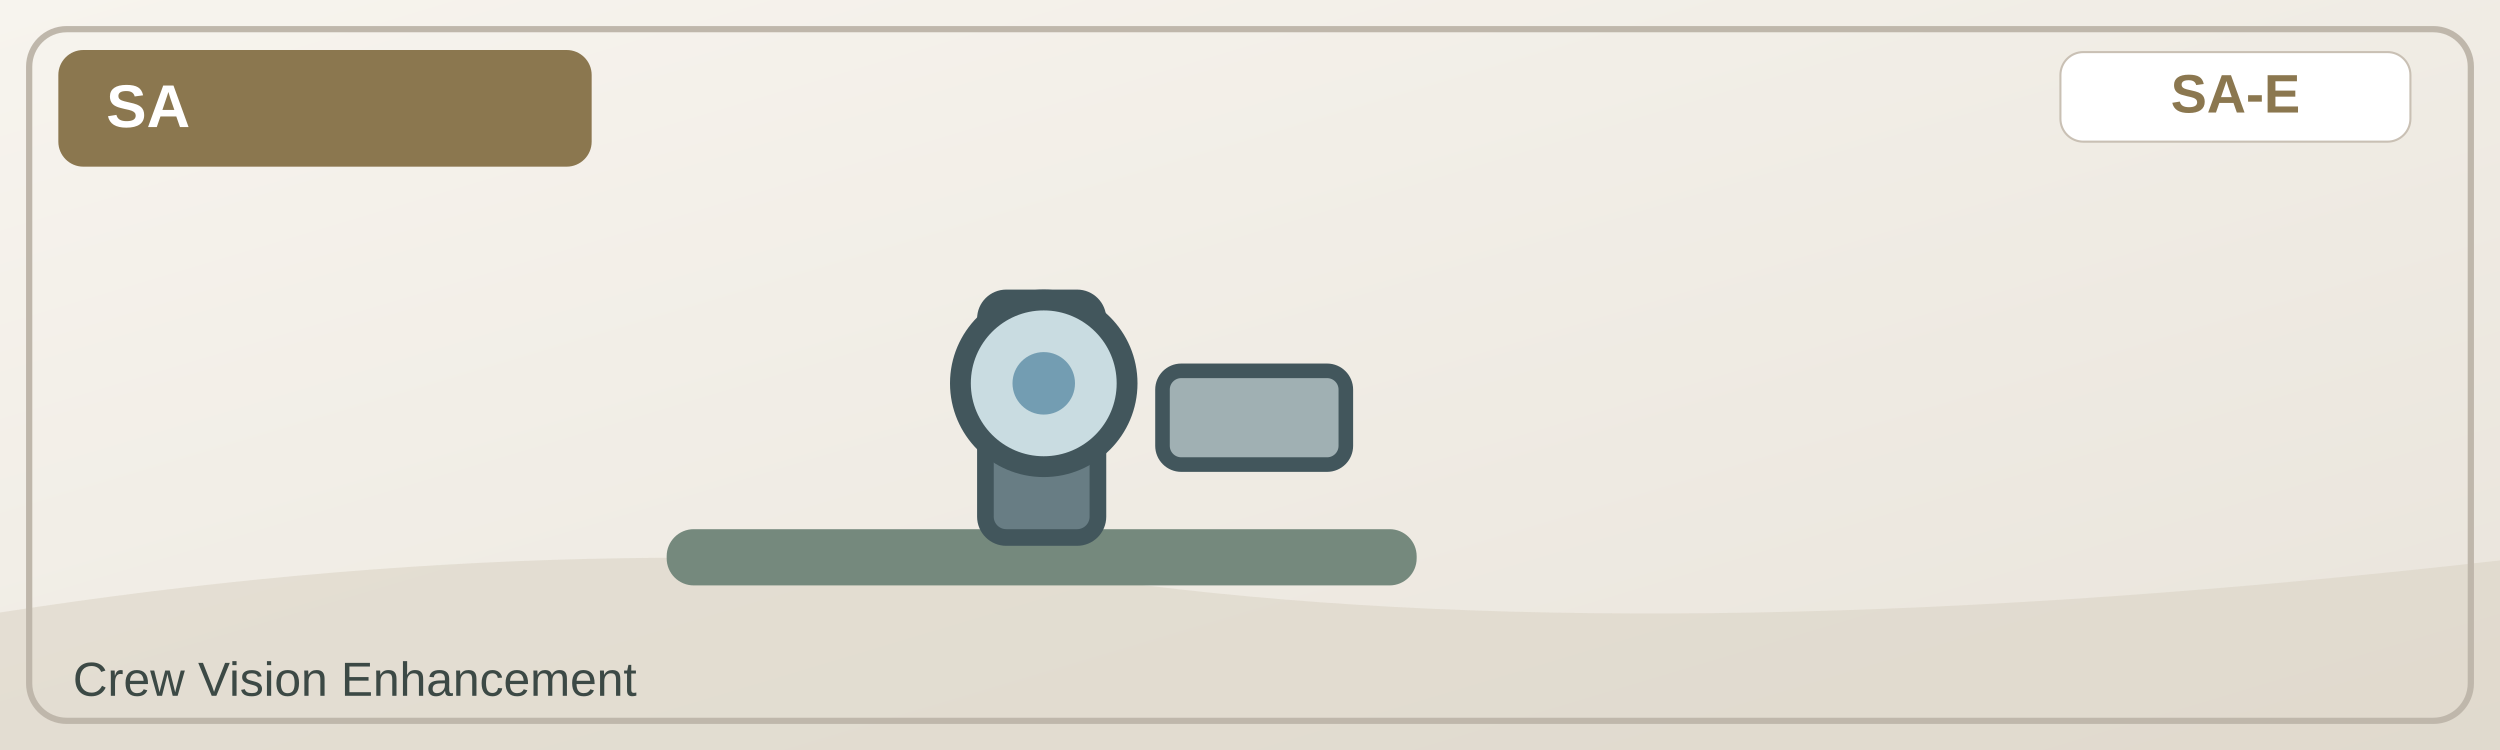
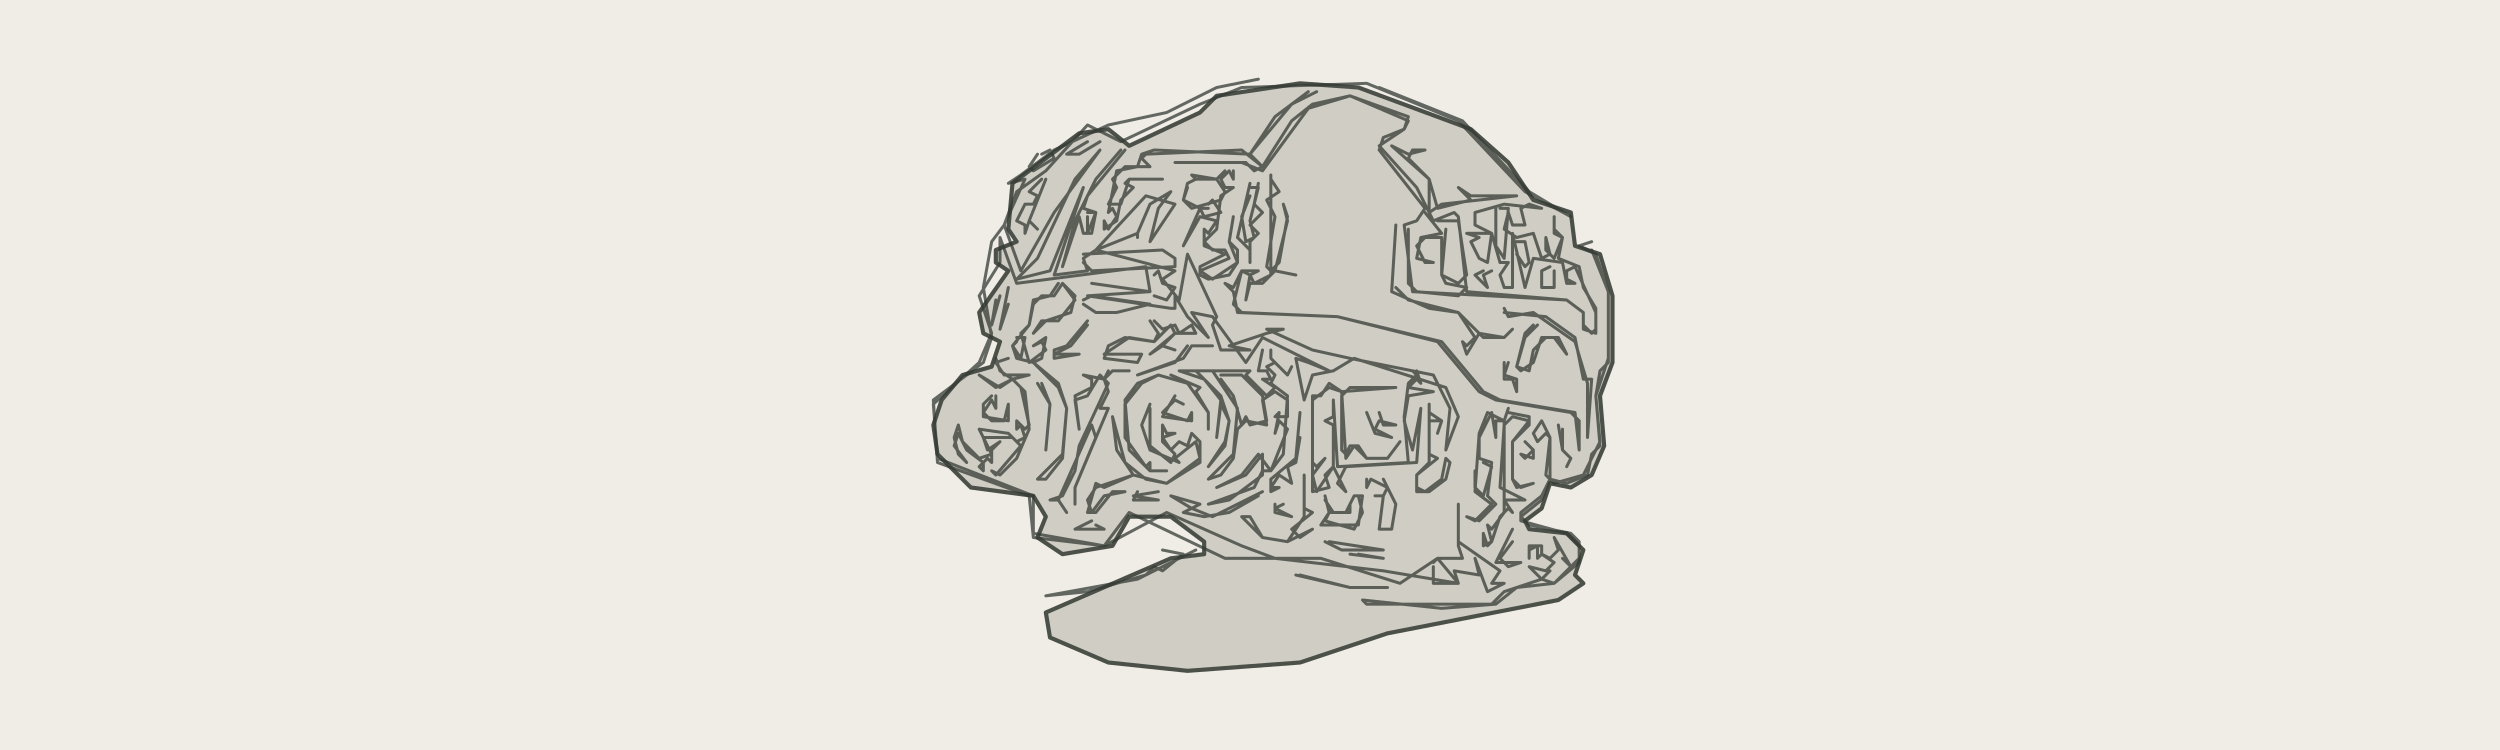
- <svg xmlns="http://www.w3.org/2000/svg" viewBox="0 0 1200 360" role="img" aria-label="Crew Vision Enhancement">
-   <defs>
-     <linearGradient id="bg" x2="1" y2="1">
-       <stop stop-color="#f7f4ee" />
-       <stop offset="1" stop-color="#e9e4db" />
-     </linearGradient>
-   </defs>
-   <rect width="1200" height="360" fill="url(#bg)" />
-   <path d="M0 294 Q290 249 550 281 T1200 269 V360 H0Z" fill="#d9d2c3" opacity=".55" />
-   <rect x="28" y="24" width="256" height="56" rx="12" fill="#8b774f" />
-   <text x="51" y="61" fill="#fff" font-family="Arial,sans-serif" font-size="29" font-weight="bold">SA</text>
-   <rect x="989" y="25" width="168" height="43" rx="11" fill="#fff" stroke="#c9c0b4" />
-   <text x="1073" y="54" fill="#8b774f" text-anchor="middle" font-family="Arial,sans-serif" font-size="26" font-weight="bold">SA-E</text>
-   <rect x="320" y="254" width="360" height="27" rx="13" fill="#75897d" />
-   <rect x="473" y="143" width="54" height="115" rx="10" fill="#687d84" stroke="#42565c" stroke-width="8" />
-   <circle cx="501" cy="184" r="40" fill="#c9dce1" stroke="#42565c" stroke-width="10" />
-   <circle cx="501" cy="184" r="15" fill="#739db2" />
-   <rect x="558" y="178" width="88" height="45" rx="9" fill="#a0b0b3" stroke="#42565c" stroke-width="7" />
-   <text x="35" y="334" font-family="Arial,sans-serif" fill="#3c4945" font-size="23">Crew Vision Enhancement</text>
-   <rect x="14" y="14" width="1172" height="332" rx="18" fill="none" stroke="#bfb7ab" stroke-width="3" />
+ <svg xmlns="http://www.w3.org/2000/svg" viewBox="0 0 1200 360" role="img" aria-label="SEA Game SA-E illustration">
+   <rect width="1200" height="360" fill="#f0ede6" />
+   <g>
+     <polygon points="754,102 736,96 724,78 706,62 652,42 624,40 584,46 576,54 542,70 532,62 518,64 486,88 484,110 488,116 478,120 478,126 484,130 470,150 472,160 480,164 476,176 462,180 452,192 448,204 450,218 466,234 496,238 502,248 498,258 510,266 534,262 542,248 562,248 578,260 578,266 562,268 502,294 504,306 532,318 570,322 624,318 666,304 748,288 760,280 756,276 760,264 752,256 734,254 732,250 740,244 744,232 754,234 764,228 770,214 768,190 774,174 774,142 768,122 756,118" fill="#777869" fill-opacity=".27" stroke="#4b5149" stroke-width="2" stroke-linejoin="round" />
+   </g>
+   <path d="M604,38 L584,42 L560,54 L532,60 L506,72 L490,84 L484,88 L492,86 L482,108 L476,116 L472,138 L476,162 L472,174 L448,192 L450,222 L494,238 L496,258 L530,262 L542,246 L588,268 L612,268 L664,274 L700,280 L698,274 L710,276 L708,268 L714,284 L722,280 L716,280 L720,274 L700,260 L700,242 L700,242 L700,262 L702,268 L690,268 L672,280 L634,268 L612,268 L596,262 L560,246 L530,262 L496,256 L496,238 L450,220 L448,194 L470,174 L476,160 L470,142 L480,126 L480,114 L488,136 L550,128 L552,140 L524,136 L552,140 L522,142 L562,148 L564,148 L564,142 L570,152 L580,162 L572,150 L582,152 L598,174 L606,162 L638,178 L628,174 L622,172 L626,192 L630,180 L640,178 L650,172 L694,186 L700,200 L694,216 L696,196 L688,180 L648,172 L630,168 L608,158 L616,158 L608,160 L590,166 L600,168 L586,168 L582,156 L584,152 L570,122 L570,122 L566,144 L558,134 L564,130 L526,120 L546,112 L546,114 L546,112 L552,98 L562,92 L556,100 L552,116 L564,98 L550,94 L526,120 L520,124 L522,130 L506,132 L520,90 L504,130 L488,134 L498,124 L516,86 L528,72 L506,102 L490,130 L482,108 L488,92 L502,82 L522,60 L538,68 L576,50 L596,42 L656,40 L700,58 L732,92 L754,104 L754,104 L734,92 L702,58 L662,42 M628,44 L612,56 L600,74 L554,72 L548,74 L546,80 L536,82 L532,102 L534,100 L536,104 L532,110 L530,106 L530,110 L536,106 L538,96 L544,90 L540,88 L542,86 L558,86 L542,86 L538,98 L532,98 L536,90 L534,86 L540,80 L552,80 L548,76 L550,74 L596,72 L606,80 L602,82 L598,78 L564,78 L596,78 L606,82 L628,52 L648,46 L676,58 L674,62 L664,66 L662,72 L684,100 L680,106 L674,108 L678,140 L752,144 L760,150 L760,158 L766,160 L766,148 L760,138 L758,128 L748,124 L750,114 L746,110 L746,104 L746,112 L750,114 L746,124 L742,120 L742,114 L744,122 L740,124 L736,112 L728,114 L722,110 L724,102 L726,108 L732,108 L730,100 L734,98 L740,100 L722,98 L708,102 L708,108 L716,112 L704,112 L710,114 L706,116 L710,124 L714,126 L716,112 L720,126 L724,126 L720,132 L722,138 L726,138 L726,112 L732,138 L736,124 L750,126 L752,136 L756,136 L752,134 L752,130 L756,128 L766,150 L766,158 L764,160 L760,156 L760,150 L752,144 L704,140 L700,104 L698,102 L688,106 L686,102 L692,98 L728,94 L706,94 L700,90 L706,96 L690,100 L686,86 L676,76 L678,72 L684,72 L676,74 L668,70 L686,86 L686,102 L680,90 L662,70 L674,62 L676,56 L648,46 L630,50 L620,58 L606,80 L600,74 L620,50 L632,44 M764,116 L758,118 L766,122 L772,140 L772,172 L766,190 L768,212 L760,228 L746,232 L742,228 L744,210 L740,202 L736,208 L738,212 L742,208 L744,210 L744,230 L740,238 L730,246 L730,250 L752,256 L758,262 L758,268 L754,272 L746,258 L748,264 L744,268 L740,266 L740,262 L734,262 L734,268 L734,264 L738,262 L738,268 L740,266 L746,270 L742,274 L734,272 L740,278 L722,284 L716,290 L656,290 L654,288 L692,292 L718,290 L728,282 L746,280 L758,270 L758,260 L754,256 L734,252 L730,248 L740,240 L744,230 L752,232 L762,228 L764,218 L768,214 L766,190 L768,178 L772,174 L772,140 L764,120 M610,84 L610,132 L602,136 L600,132 L604,130 L596,130 L592,138 L588,136 L592,140 L594,150 L642,152 L690,164 L710,188 L718,192 L754,198 L758,202 L758,216 L756,198 L720,192 L712,188 L692,164 L642,152 L596,150 L592,146 L596,130 L600,132 L598,144 L600,136 L606,136 L612,130 L622,132 L612,130 L618,106 L616,98 L618,104 L614,126 L610,130 L608,128 L612,104 L608,96 L614,92 L610,86 M606,168 L604,178 L608,178 L610,182 L606,182 L612,186 L608,190 L598,180 L600,178 L566,178 L578,182 L586,192 L584,210 L586,194 L590,202 L588,212 L580,224 L588,214 L590,202 L586,190 L574,178 L582,178 L594,196 L592,218 L580,230 L586,228 L592,220 L594,206 L598,202 L608,204 L606,192 L612,188 L618,192 L618,200 L612,200 L614,198 L612,208 L614,202 L618,206 L610,226 L604,218 L596,228 L584,234 L598,228 L606,218 L606,228 L590,240 L580,242 L602,234 L606,226 L610,226 L616,218 L618,190 L610,184 L612,180 L608,176 L612,174 L618,180 L620,176 L618,180 L610,172 L610,168 M678,178 L680,180 L676,184 L674,200 L676,222 L642,224 L640,192 L640,200 L636,202 L640,204 L640,224 L632,236 L630,228 L636,220 L632,224 L630,222 L630,192 L638,186 L644,188 L646,220 L650,214 L656,220 L666,220 L672,212 L666,220 L656,220 L652,214 L648,214 L646,218 L644,216 L644,190 L648,186 L670,186 L644,188 L638,184 L634,190 L630,190 L630,236 L638,234 L636,228 L640,224 L646,236 L642,232 L646,224 L680,222 L682,196 L678,216 L674,202 L676,190 L688,188 L676,186 L680,182 L682,184 L680,178 M724,196 L722,202 L714,198 L710,208 L708,236 L716,242 L708,250 L704,248 L710,250 L718,242 L714,238 L716,222 L710,220 L710,210 L716,198 L718,210 L718,202 L722,202 L722,246 L716,254 L714,252 L716,260 L714,262 L712,256 L712,262 L716,260 L720,248 L724,244 L726,246 L722,240 L732,240 L720,234 L722,204 L726,200 L734,202 L726,212 L726,230 L728,234 L736,232 L730,234 L726,230 L726,212 L734,204 L734,200 L724,198 M552,194 L548,204 L552,216 L566,222 L564,220 L574,212 L576,220 L560,232 L550,230 L540,222 L534,200 L536,216 L544,228 L530,234 L526,232 L522,246 L526,246 L534,236 L540,236 L530,238 L524,246 L522,240 L526,234 L544,228 L560,232 L576,222 L576,212 L572,208 L570,214 L566,212 L562,216 L558,210 L564,208 L560,208 L558,204 L558,212 L564,218 L562,222 L552,214 L552,196 M478,172 L480,178 L486,182 L480,186 L470,180 L478,186 L486,182 L490,186 L494,204 L492,206 L488,202 L488,206 L490,204 L492,210 L488,212 L484,208 L470,206 L476,218 L470,220 L462,212 L460,204 L458,210 L460,218 L464,222 L458,214 L460,208 L464,216 L472,222 L472,226 L470,224 L474,220 L476,222 L476,216 L480,212 L474,216 L472,210 L486,210 L490,214 L478,228 L476,226 L480,228 L488,220 L494,206 L492,188 L486,182 L494,180 L482,180 L478,174 L484,172 M508,136 L504,142 L496,144 L494,156 L486,166 L488,172 L496,174 L508,186 L512,196 L510,218 L498,230 L502,230 L510,220 L512,196 L508,184 L496,174 L500,172 L502,162 L496,166 L500,164 L502,168 L494,174 L490,160 L494,156 L496,146 L500,142 L506,142 L510,136 L516,144 L508,154 L500,154 L496,160 L502,154 L514,150 L516,142 L510,136 M532,178 L530,182 L520,180 L524,182 L524,186 L516,190 L518,206 L516,192 L522,190 L528,180 L532,184 L518,214 L516,226 L510,238 L504,240 L508,240 L512,246 L508,240 L524,204 L526,210 L516,234 L516,242 L516,234 L532,196 L528,196 L532,188 L530,182 L534,178 L542,178 M588,82 L584,86 L572,84 L574,86 L570,88 L568,96 L576,100 L568,118 L576,104 L584,106 L580,112 L578,110 L578,118 L588,122 L576,128 L576,132 L580,134 L590,132 L594,126 L594,120 L590,116 L592,104 L590,116 L594,126 L582,134 L576,130 L590,124 L588,120 L582,120 L578,116 L584,110 L586,94 L592,90 L588,90 L586,86 L590,82 L592,86 L592,82 M556,180 L546,184 L540,192 L542,216 L552,226 L560,226 L552,226 L552,222 L550,224 L540,210 L540,194 L548,184 L556,180 L570,184 L580,198 L580,206 L580,198 L574,188 L576,186 L562,180 M552,154 L556,160 L554,164 L540,162 L532,166 L530,172 L546,174 L548,170 L530,170 L542,162 L554,164 L562,156 L564,160 L552,170 L558,166 L564,168 L558,166 L564,160 L574,160 L572,156 L566,160 L564,156 L558,158 L554,154 M670,108 L668,140 L686,148 L700,150 L708,162 L704,166 L702,164 L704,170 L710,160 L722,162 L726,158 L722,162 L712,162 L700,150 L676,144 L670,138 M722,148 L724,152 L736,150 L756,164 L762,184 L762,210 L764,182 L760,182 L756,162 L742,152 L722,150 M686,194 L686,222 L680,228 L680,236 L686,236 L694,230 L696,222 L694,220 L692,230 L684,236 L680,234 L680,228 L690,220 L686,218 L686,202 L692,202 L690,208 L692,202 L686,198 M558,264 L568,266 L558,274 L554,272 L550,276 L522,284 L502,286 L546,278 L574,264 M684,102 L692,112 L682,114 L680,124 L688,126 L684,126 L680,118 L684,114 L692,114 L692,132 L694,136 L704,138 L700,142 L680,140 L676,136 L676,110 M538,72 L526,86 L516,106 L510,128 L518,104 L520,112 L524,112 L526,102 L520,100 L522,94 L540,72 M626,228 L626,248 L618,260 L606,258 L600,248 L596,248 L606,258 L618,260 L630,254 L624,258 L620,254 L630,246 L626,244 M736,156 L732,160 L728,176 L734,178 L736,168 L742,162 L746,162 L752,170 L748,162 L740,162 L736,174 L730,178 L728,176 L732,162 L738,156 M606,236 L582,248 L572,244 L576,242 L562,238 L572,244 L568,246 L578,248 L590,246 L604,238 M520,122 L558,120 L564,124 L564,128 L524,130 L520,126 M624,198 L622,220 L610,230 L610,236 L614,234 L610,234 L614,228 L620,232 L618,224 L622,222 L624,210 M600,88 L594,114 L600,120 L600,126 L600,116 L604,112 L600,108 L606,102 L602,98 L604,88 M622,276 L648,282 L666,282 L648,282 L624,276 M500,86 L494,92 L498,94 L496,98 L492,98 L488,106 L492,108 L492,112 L494,106 L498,110 L494,106 L502,86 M656,230 L656,234 L658,230 L666,234 L664,238 L660,238 L664,238 L662,254 L668,254 L670,242 L664,230 M586,180 L596,180 L606,190 L608,202 L600,204 L598,200 L596,204 L592,190 L586,182 M690,106 L700,106 L704,132 L700,136 L692,132 L694,110 M522,154 L512,166 L506,168 L506,172 L518,170 L506,170 L514,166 L522,156 M636,238 L638,246 L634,252 L652,252 L654,238 L650,238 L646,246 L640,246 L636,240 M570,166 L564,174 L546,180 L568,172 L572,166 L582,166 M476,190 L472,194 L472,200 L484,202 L484,194 L482,202 L476,202 L472,198 L476,192 L478,196 L478,190 M520,144 L524,142 L552,146 L536,150 L526,150 L520,146 M498,184 L504,194 L502,216 L504,194 L500,184 M564,190 L558,200 L572,202 L572,198 L570,202 L558,198 L564,192 L568,194 M600,90 L604,90 L600,106 L602,114 L598,116 L596,104 L600,94 M720,100 L724,100 L722,124 L718,118 L718,100 M636,260 L644,264 L664,264 L638,260 M656,198 L660,208 L668,210 L660,206 L662,202 L670,204 L664,204 L662,198 M726,254 L718,270 L730,270 L724,272 L720,268 L726,260 M574,86 L584,86 L588,92 L586,96 L572,100 L568,96 L570,90 M652,238 L654,246 L650,254 L636,250 L638,246 L648,246 L648,242 M748,204 L750,216 L754,220 L752,224 L754,220 L750,216 L750,206 M546,236 L544,240 L556,240 L544,238 L556,236 M688,270 L690,268 L700,280 L688,280 L688,272 M722,174 L722,182 L726,182 L728,188 L728,182 L722,180 L724,174 M484,138 L480,158 L484,146 M712,222 L716,224 L712,238 L708,234 L708,226 M500,74 L504,72 L506,76 L496,82 L494,80 L498,74 M554,132 L556,130 L558,136 L564,138 L560,144 L554,142 M522,68 L512,74 L518,74 L528,68 M750,268 L754,272 L746,280 L740,278 L744,274 M524,250 L516,254 L530,254 L526,252 M580,98 L582,96 L586,102 L578,104 L576,100 L580,100 M648,266 L664,268 L652,266 M712,130 L708,132 L714,138 L712,132 L716,130 M480,142 L476,156 L478,144 M612,242 L612,246 L620,248 L612,244 L616,242 M732,212 L736,216 L732,220 L730,218 L736,220 L736,216 M488,162 L492,162 L490,172 L486,166 L488,164 M728,116 L732,116 L734,126 L732,128 L728,122 M522,102 L526,102 L522,112 L522,104 M744,128 L740,130 L740,138 L746,138 L746,130" fill="none" stroke="#343b35" stroke-opacity=".75" stroke-width="1.45" stroke-linecap="round" stroke-linejoin="round" />
</svg>
